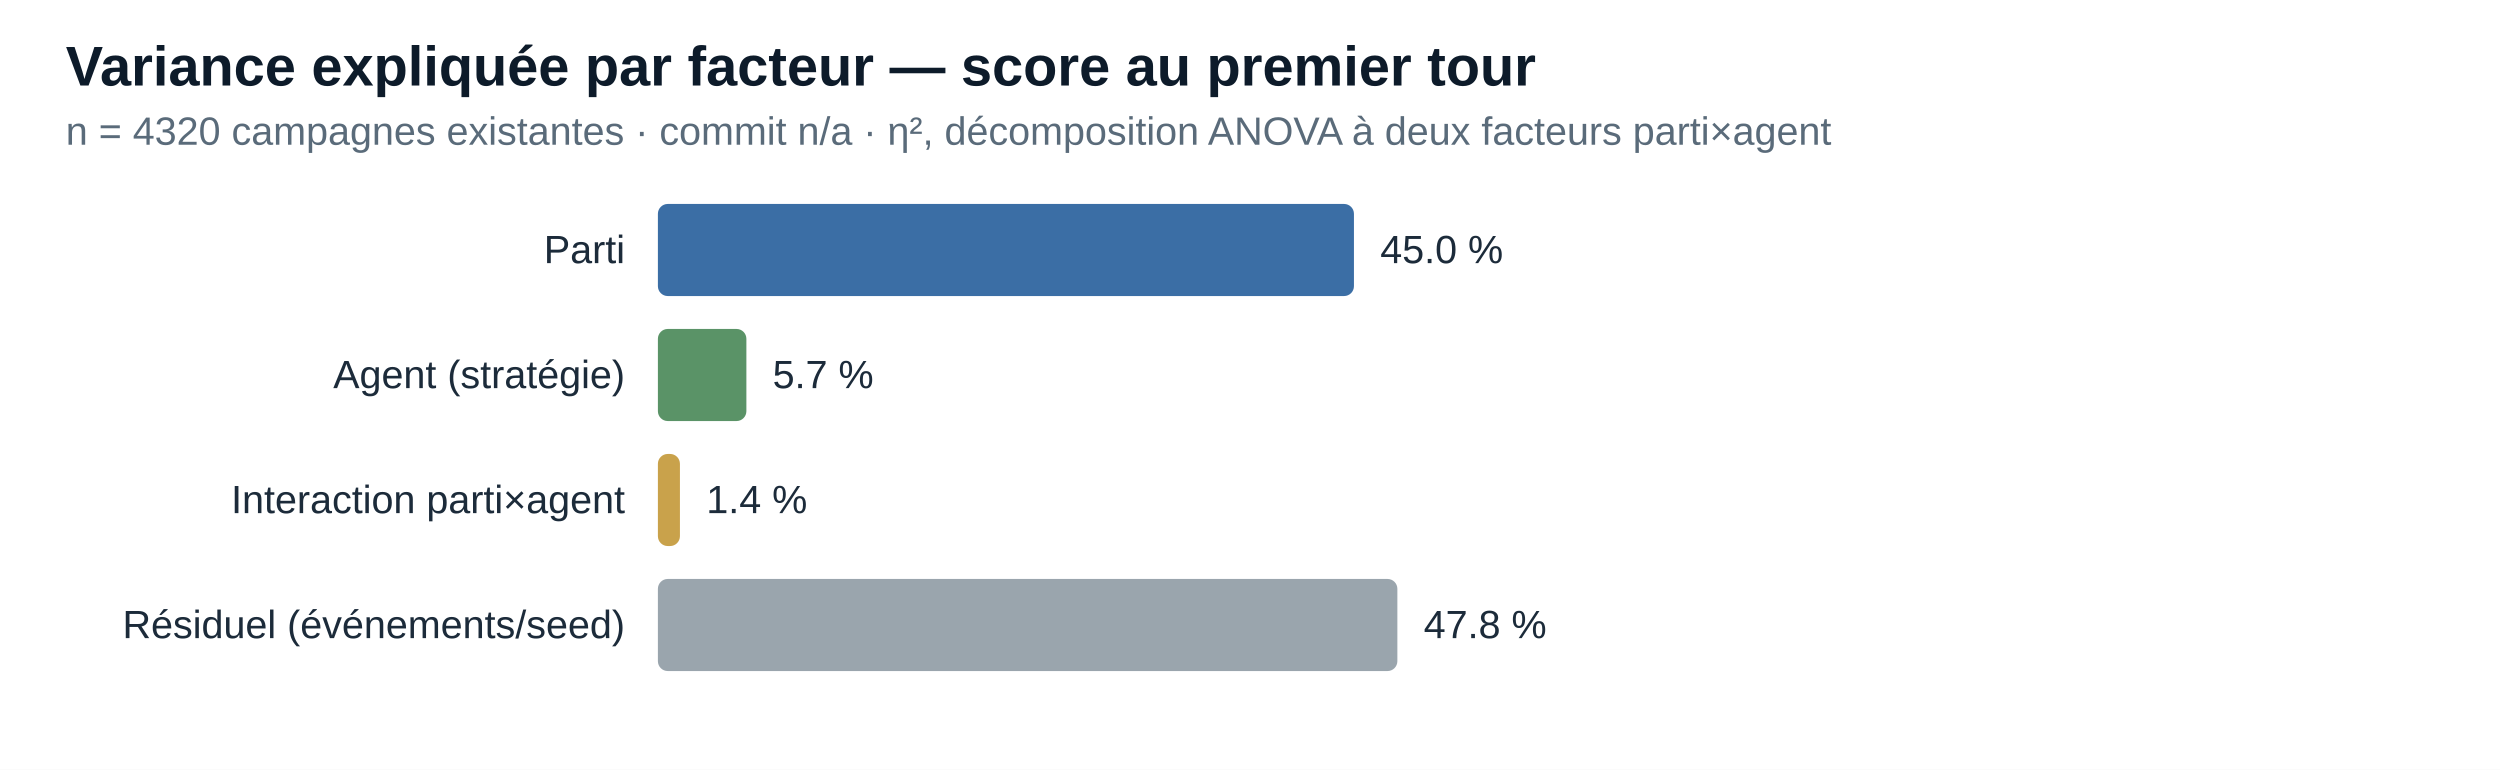
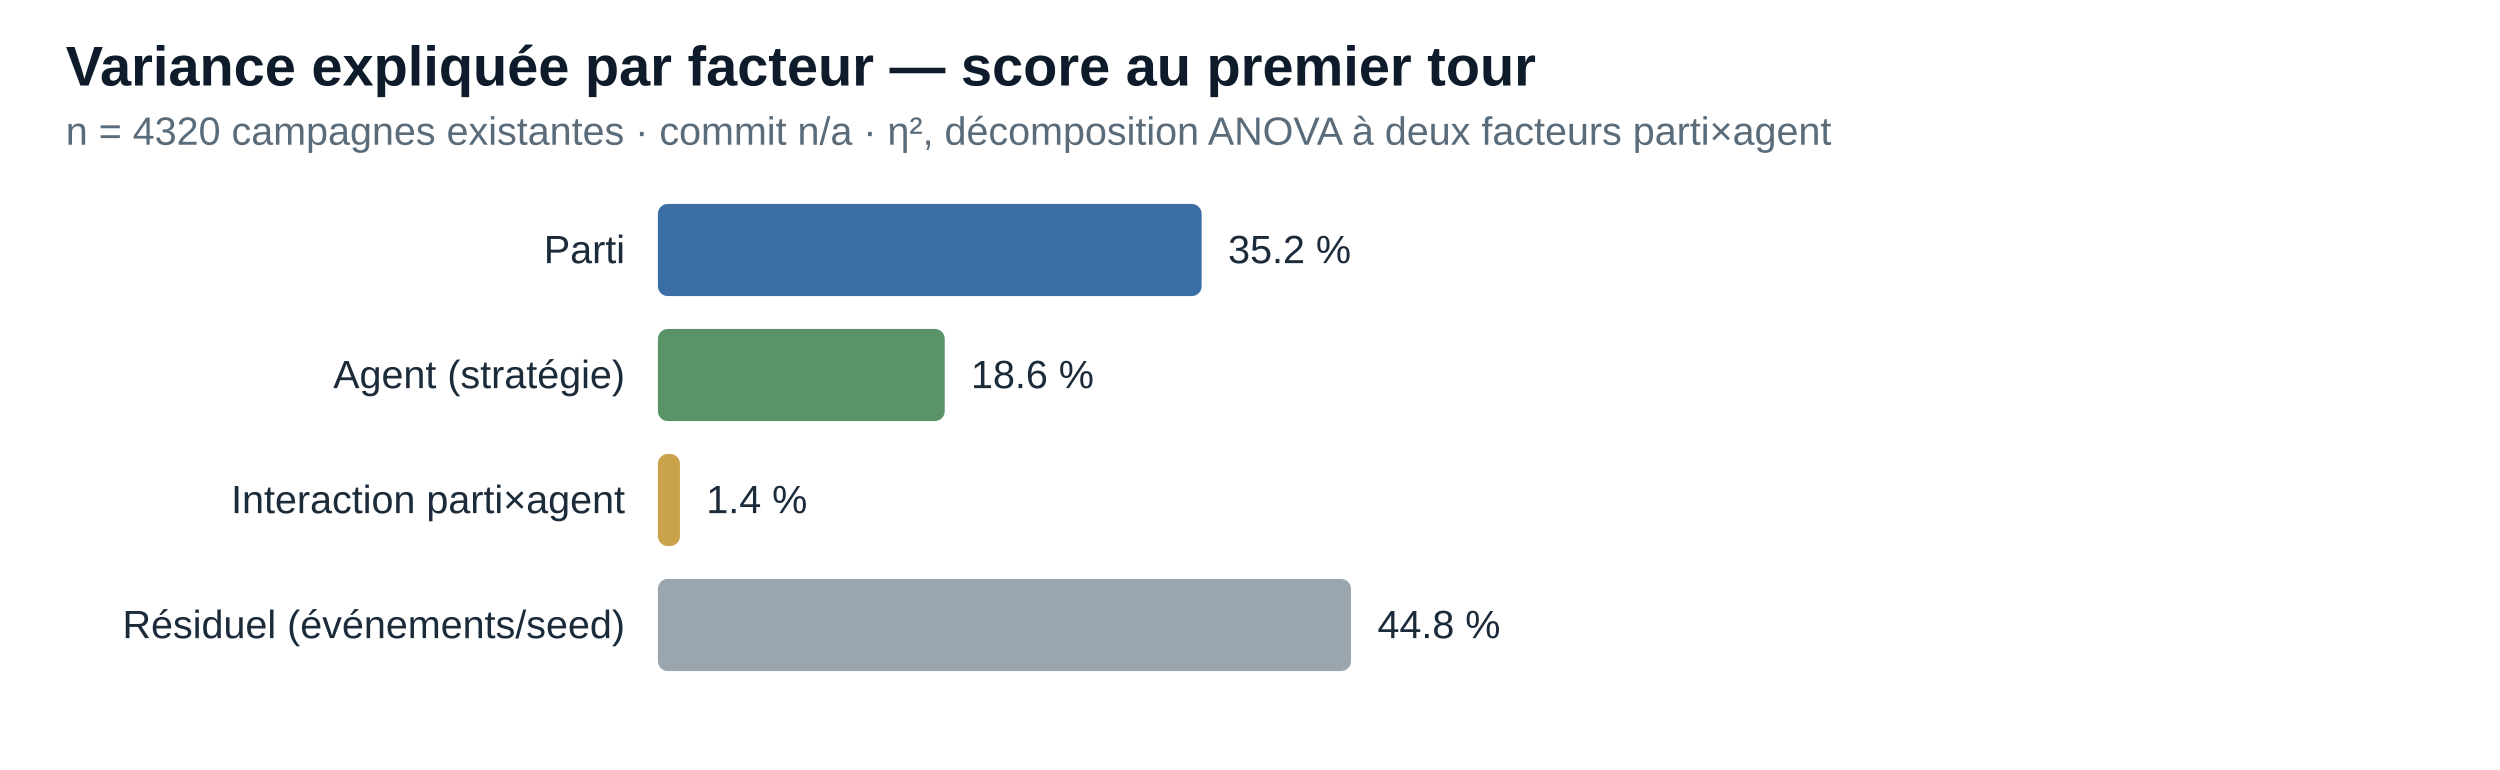
<svg xmlns="http://www.w3.org/2000/svg" width="760" height="234" viewBox="0 0 760 234">
  <rect width="760" height="234" fill="#ffffff" />
  <text x="20" y="26" font-size="17" font-weight="700" fill="#0d1b2a" style="font-family:Arial,Helvetica,sans-serif">Variance expliquée par facteur — score au premier tour</text>
  <text x="20" y="44" font-size="12" fill="#5a6b7a" style="font-family:Arial,Helvetica,sans-serif">n = 4320 campagnes existantes · commit n/a · η², décomposition ANOVA à deux facteurs parti×agent</text>
  <text x="190" y="80" text-anchor="end" font-size="12" fill="#1c2b3a" style="font-family:Arial,Helvetica,sans-serif">Parti</text>
-   <rect x="200" y="62" width="211.6" height="28" fill="#3b6ea5" rx="3" />
-   <text x="419.594" y="80" font-size="12" fill="#1c2b3a" style="font-family:Arial,Helvetica,sans-serif">45.0 %</text>
+   <rect x="200" y="62" width="165.3" height="28" fill="#3b6ea5" rx="3" />
+   <text x="373.346" y="80" font-size="12" fill="#1c2b3a" style="font-family:Arial,Helvetica,sans-serif">35.2 %</text>
  <text x="190" y="118" text-anchor="end" font-size="12" fill="#1c2b3a" style="font-family:Arial,Helvetica,sans-serif">Agent (stratégie)</text>
-   <rect x="200" y="100" width="26.9" height="28" fill="#5a9367" rx="3" />
-   <text x="234.884" y="118" font-size="12" fill="#1c2b3a" style="font-family:Arial,Helvetica,sans-serif">5.7 %</text>
+   <rect x="200" y="100" width="87.2" height="28" fill="#5a9367" rx="3" />
+   <text x="295.185" y="118" font-size="12" fill="#1c2b3a" style="font-family:Arial,Helvetica,sans-serif">18.6 %</text>
  <text x="190" y="156" text-anchor="end" font-size="12" fill="#1c2b3a" style="font-family:Arial,Helvetica,sans-serif">Interaction parti×agent</text>
  <rect x="200" y="138" width="6.7" height="28" fill="#c9a24b" rx="3" />
  <text x="214.721" y="156" font-size="12" fill="#1c2b3a" style="font-family:Arial,Helvetica,sans-serif">1.4 %</text>
  <text x="190" y="194" text-anchor="end" font-size="12" fill="#1c2b3a" style="font-family:Arial,Helvetica,sans-serif">Résiduel (événements/seed)</text>
-   <rect x="200" y="176" width="224.8" height="28" fill="#9aa5ad" rx="3" />
-   <text x="432.801" y="194" font-size="12" fill="#1c2b3a" style="font-family:Arial,Helvetica,sans-serif">47.8 %</text>
+   <rect x="200" y="176" width="210.7" height="28" fill="#9aa5ad" rx="3" />
+   <text x="418.748" y="194" font-size="12" fill="#1c2b3a" style="font-family:Arial,Helvetica,sans-serif">44.8 %</text>
</svg>
